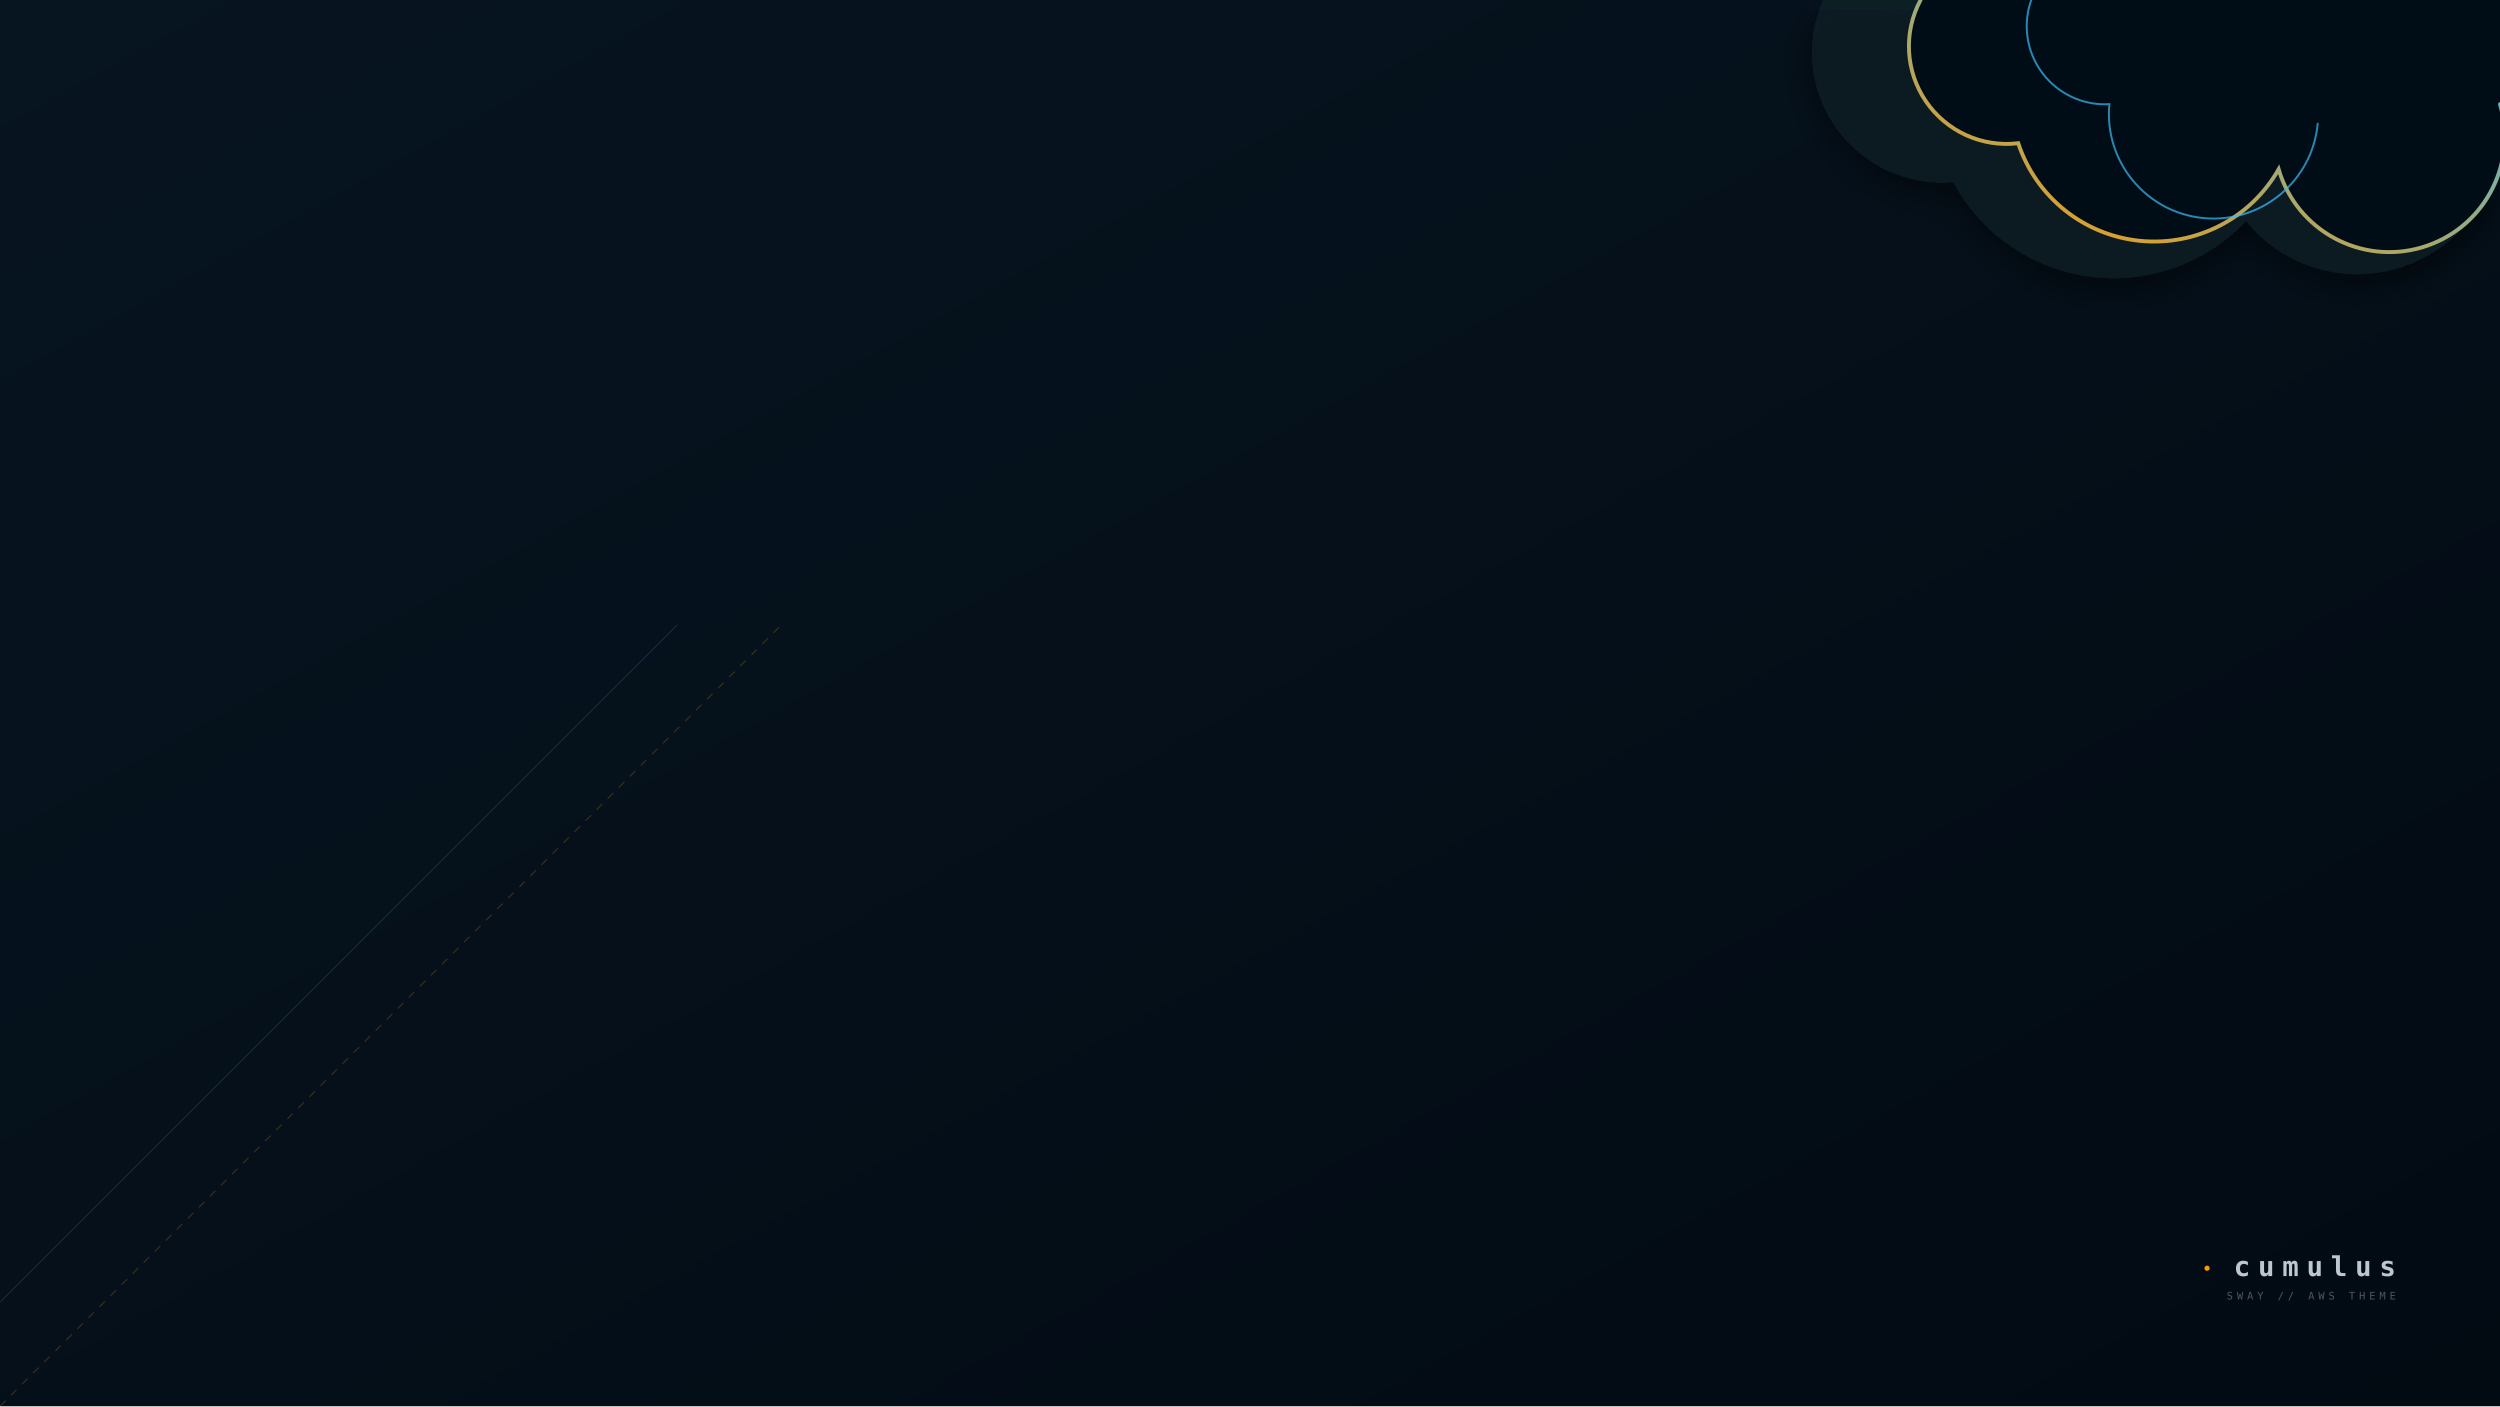
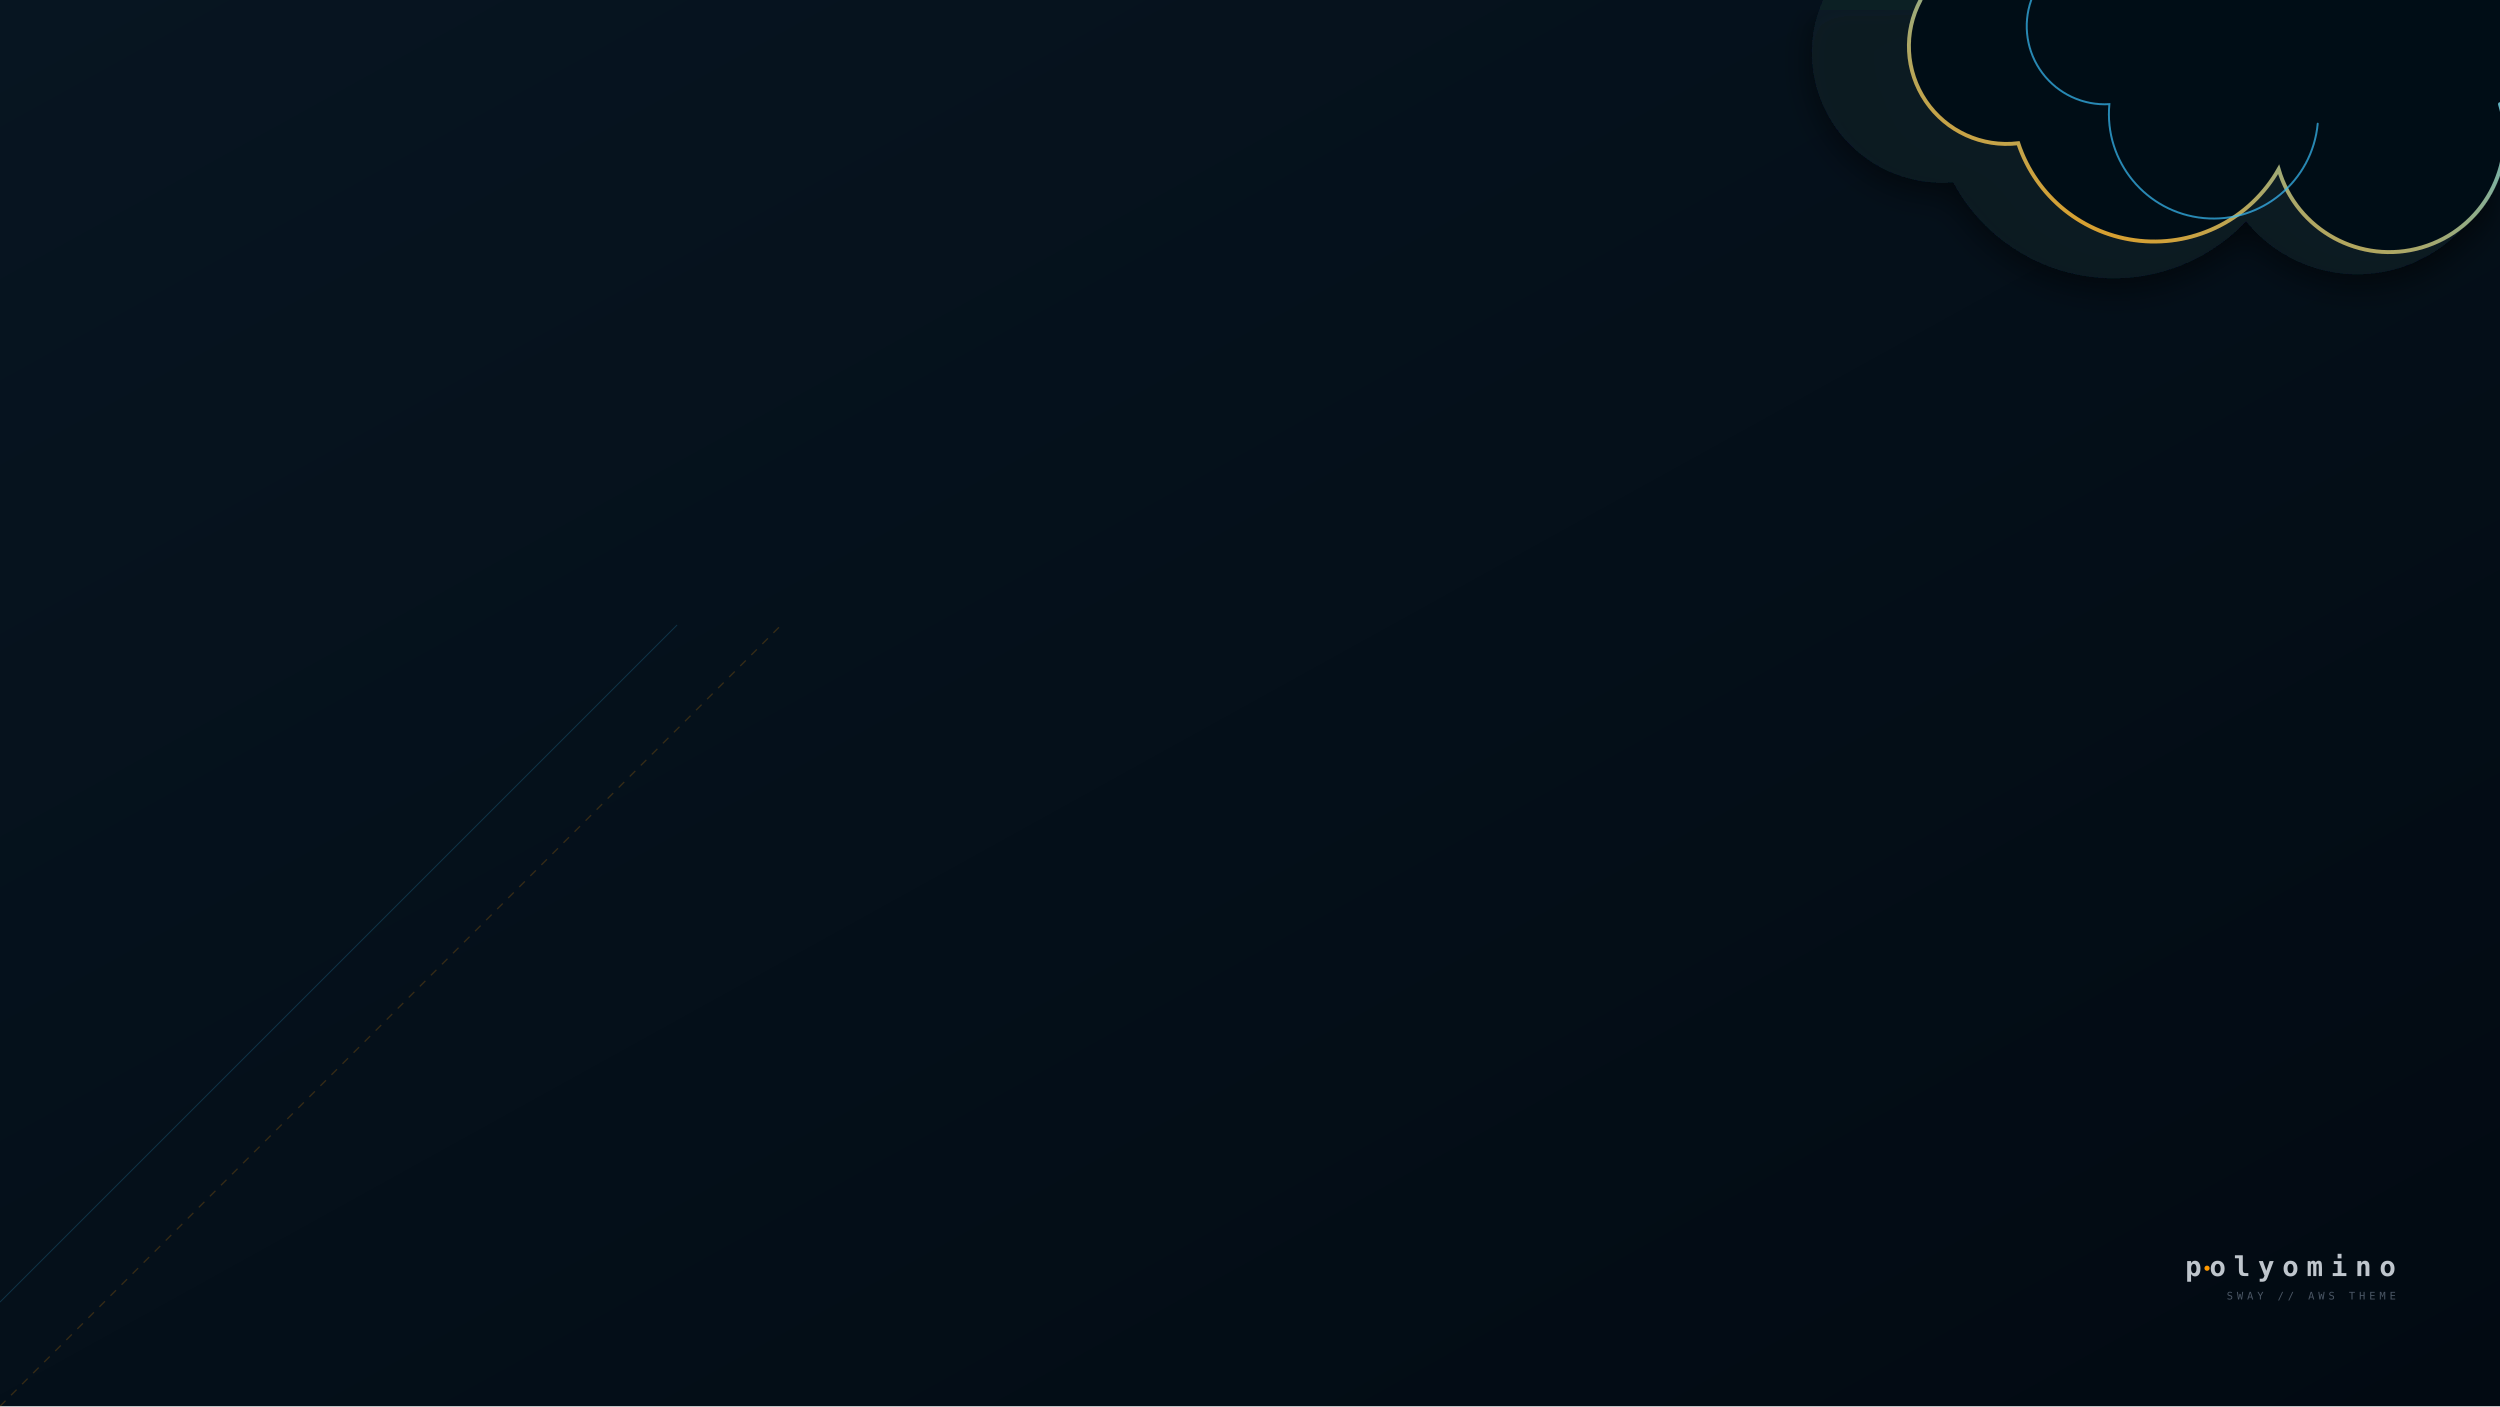
<svg xmlns="http://www.w3.org/2000/svg" viewBox="0 0 3840 2160" width="3840" height="2160">
  <defs>
    <linearGradient id="bg-grad" x1="0%" y1="0%" x2="100%" y2="100%">
      <stop offset="0%" stop-color="#071521" />
      <stop offset="100%" stop-color="#020A12" />
    </linearGradient>
    <linearGradient id="aws-accent" x1="0%" y1="100%" x2="100%" y2="0%">
      <stop offset="0%" stop-color="#FF9900" />
      <stop offset="100%" stop-color="#38BDF8" />
    </linearGradient>
    <filter id="subtle-glow" x="-20%" y="-20%" width="140%" height="140%">
      <feDropShadow dx="0" dy="15" stdDeviation="25" flood-color="#000000" flood-opacity="0.6" />
    </filter>
  </defs>
  <rect width="3840" height="2160" fill="url(#bg-grad)" />
  <g opacity="0.2">
    <line x1="0" y1="2160" x2="1200" y2="960" stroke="#FF9900" stroke-width="2" stroke-dasharray="12 12" />
    <line x1="0" y1="2000" x2="1040" y2="960" stroke="#38BDF8" stroke-width="1.5" />
  </g>
  <g filter="url(#subtle-glow)">
    <path d="       M 2800 0       A 200 200 0 0 0 3000 280       A 280 280 0 0 0 3450 340       A 220 220 0 0 0 3840 220       L 3840 0 Z" fill="#0E1C28" opacity="0.85" />
    <path d="       M 2950 0       A 150 150 0 0 0 3100 220       A 220 220 0 0 0 3500 260       A 170 170 0 0 0 3840 160       L 3840 0 Z" fill="#040D15" />
    <path d="       M 2950 0       A 150 150 0 0 0 3100 220       A 220 220 0 0 0 3500 260       A 170 170 0 0 0 3840 160" fill="none" stroke="url(#aws-accent)" stroke-width="6" stroke-linecap="round" />
    <path d="       M 3120 0       A 120 120 0 0 0 3240 160       A 160 160 0 0 0 3560 190" fill="none" stroke="#38BDF8" stroke-width="3" stroke-linecap="round" opacity="0.7" />
  </g>
  <g transform="translate(3680, 1960)">
-     <text x="0" y="0" text-anchor="end" fill="#E0E6ED" font-family="Fira Code, JetBrains Mono, monospace, sans-serif" font-size="42" font-weight="600" letter-spacing="12" opacity="0.85">cumulus</text>
+     <text x="0" y="0" text-anchor="end" fill="#E0E6ED" font-family="Fira Code, JetBrains Mono, monospace, sans-serif" font-size="42" font-weight="600" letter-spacing="12" opacity="0.85">polyomino</text>
    <circle cx="-290" cy="-12" r="4" fill="#FF9900" />
    <text x="0" y="36" text-anchor="end" fill="#94A3B8" font-family="Fira Code, JetBrains Mono, monospace, sans-serif" font-size="16" letter-spacing="6" opacity="0.5">SWAY // AWS THEME</text>
  </g>
</svg>
